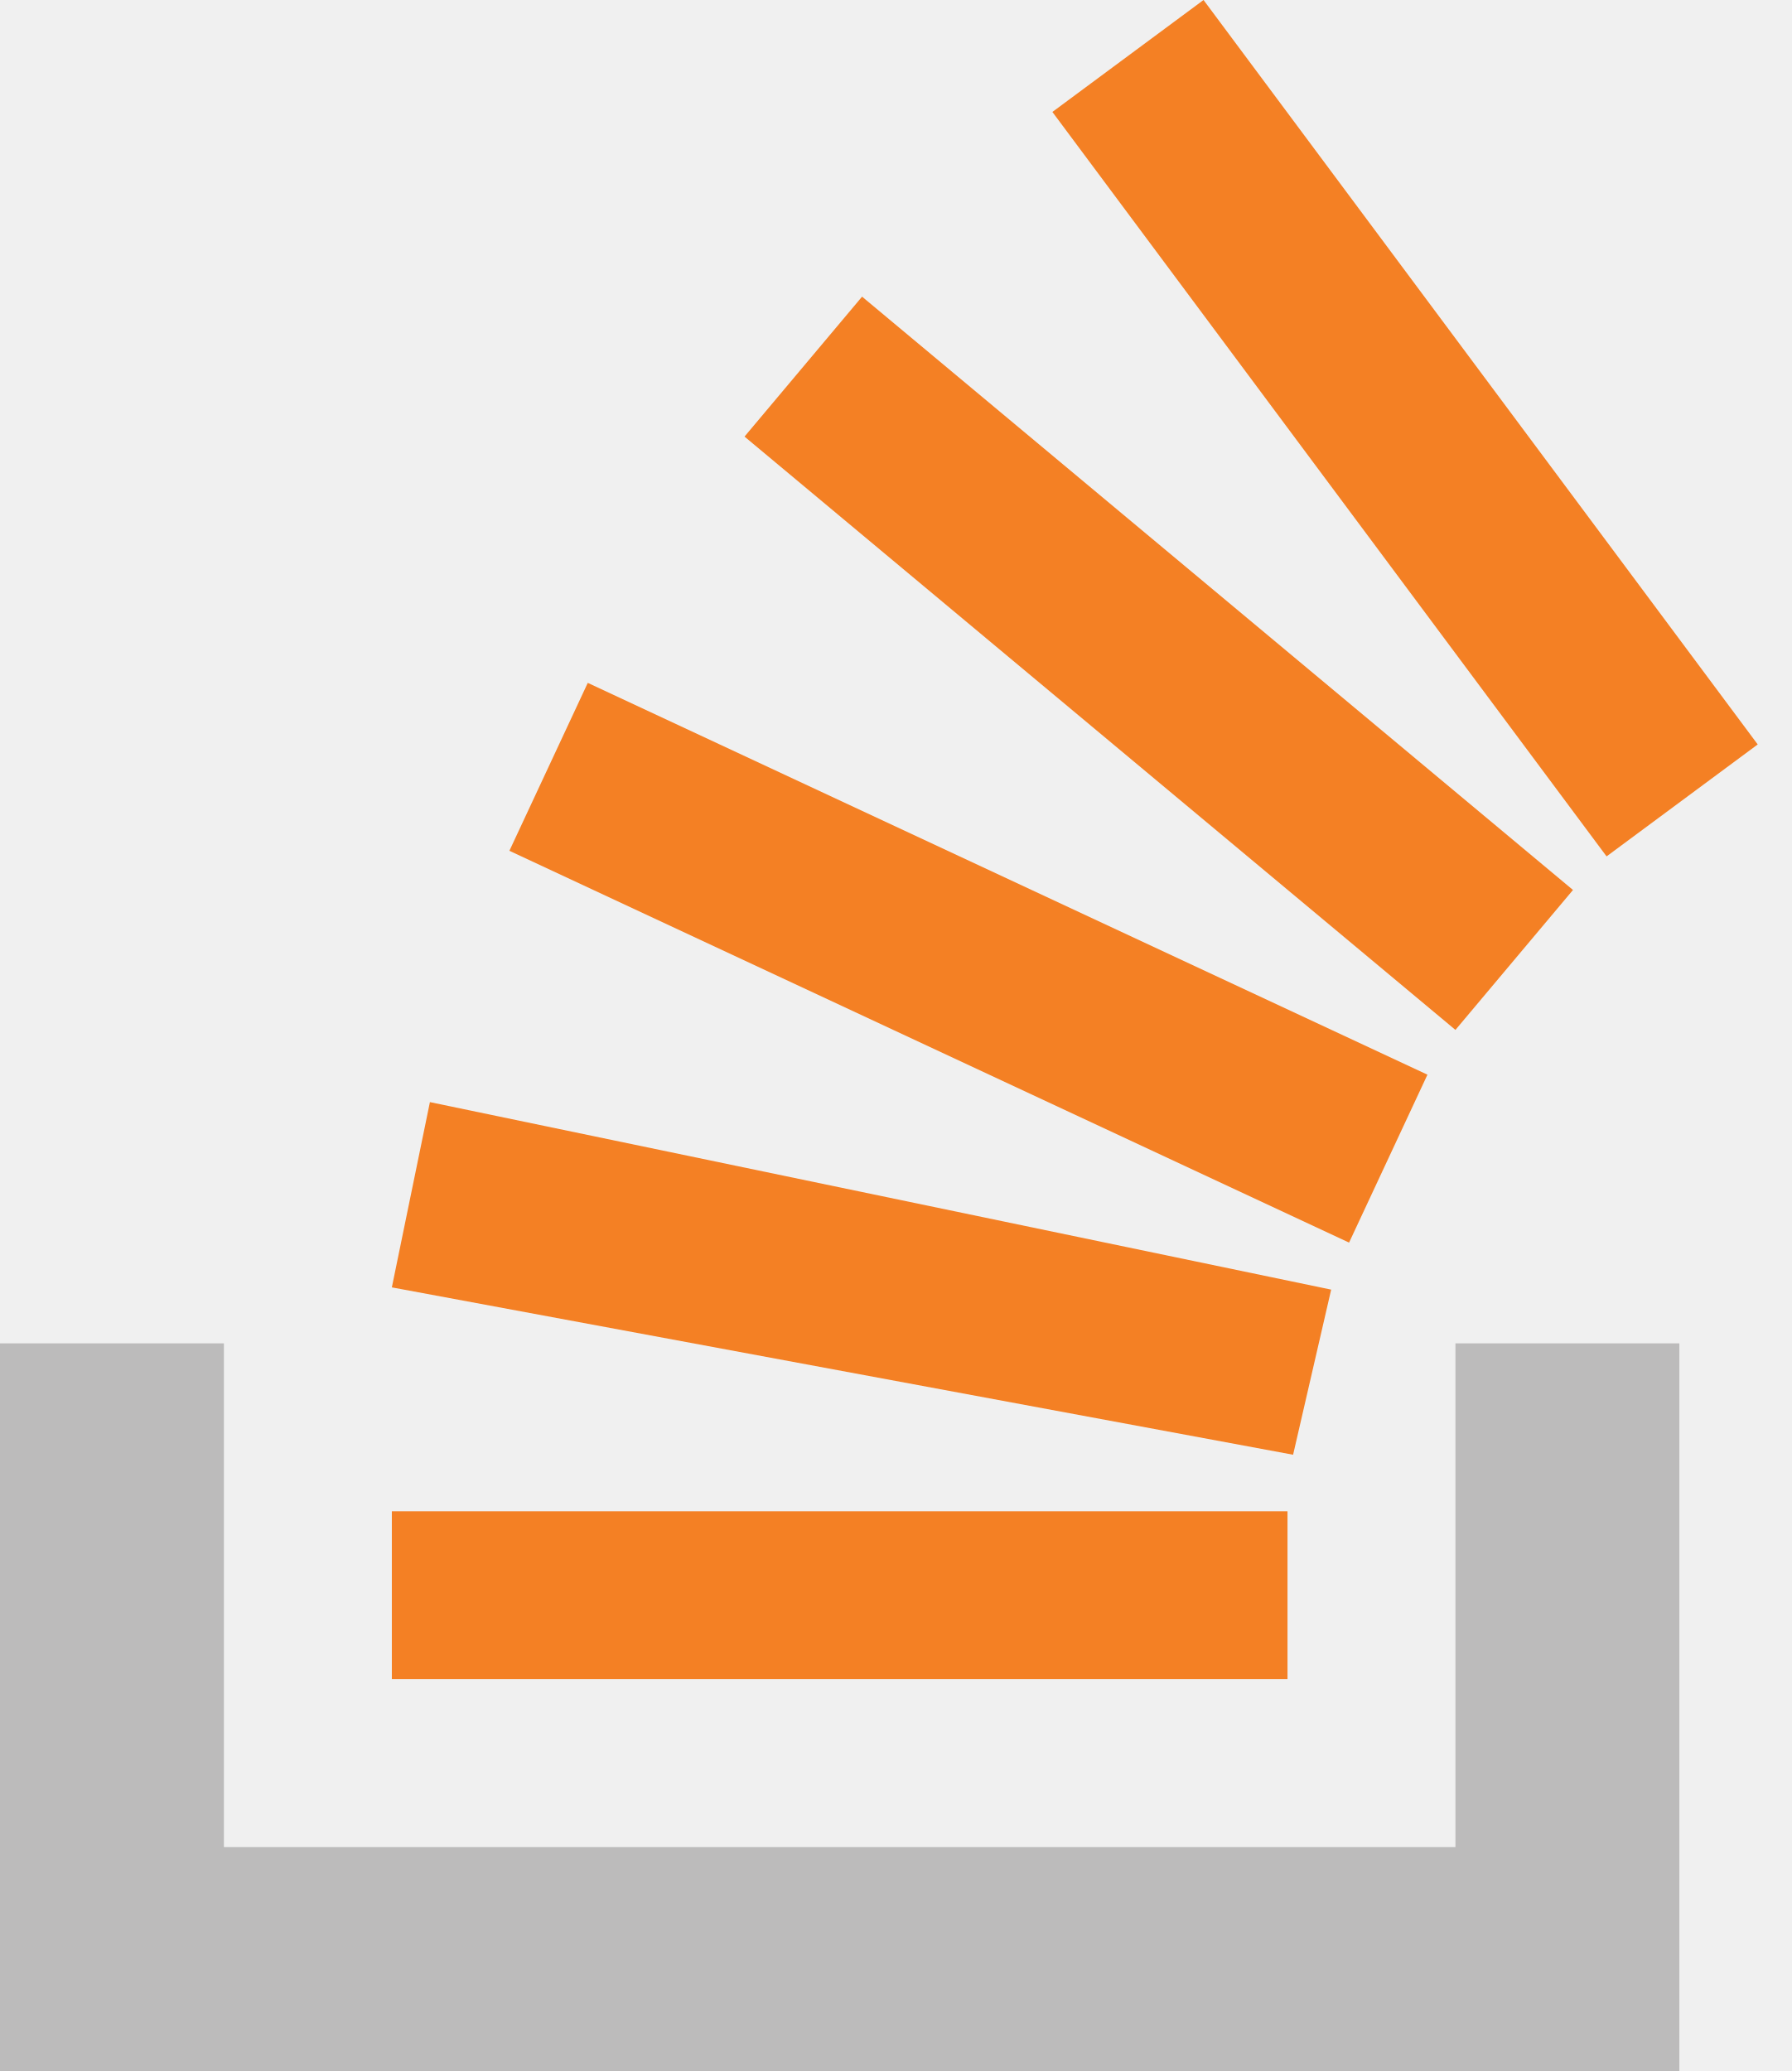
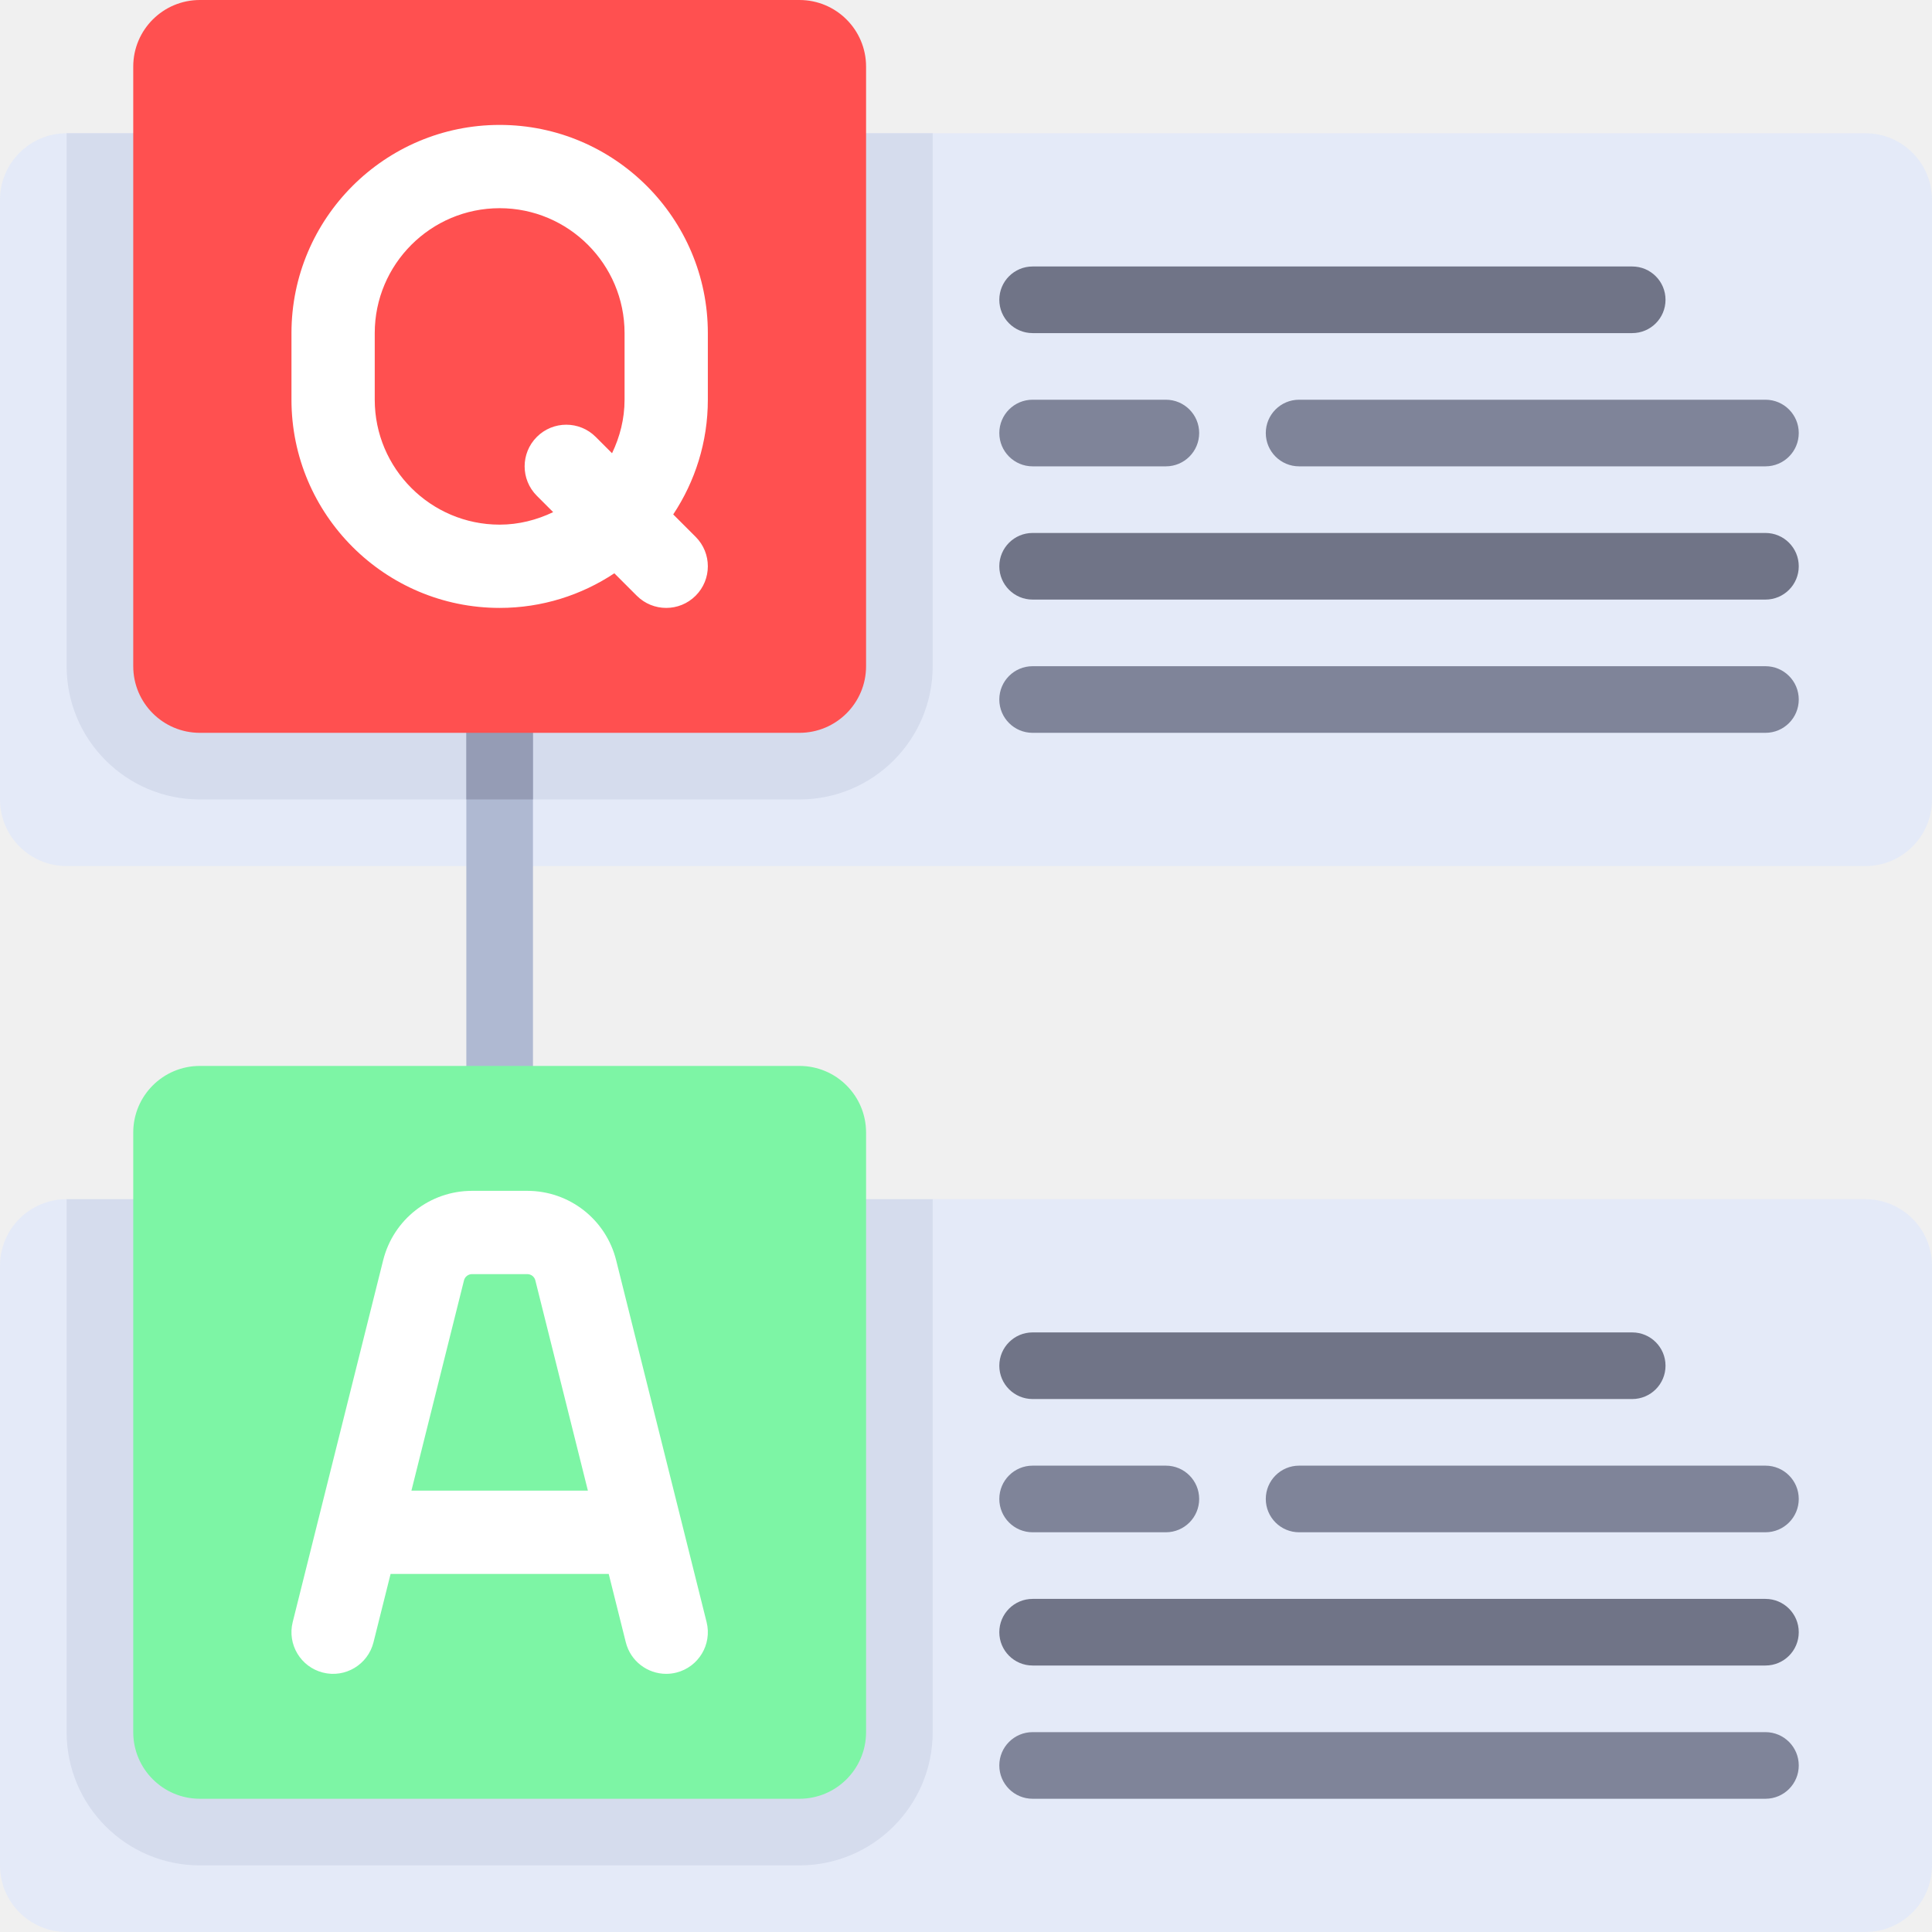
- <svg xmlns="http://www.w3.org/2000/svg" width="32" height="37" viewBox="0 0 32 37" fill="none">
-   <path d="M26 33V24H30V37H0V24H4V33H26Z" fill="#BCBBBB" />
-   <path d="M21.5 0L18.8 2L28.7 15.3L31.4 13.3L21.5 0ZM26 18.4L13.3 7.8L15.4 5.3L28.1 15.9L26 18.4ZM9.1 15.2L24.1 22.2L25.5 19.2L10.5 12.2L9.1 15.2ZM23.1 25.99L23.78 23.04L7.68 19.69L7 23L23.1 25.99V25.99ZM23 30H7V27H23V30Z" fill="#F48024" />
+ <svg xmlns="http://www.w3.org/2000/svg" version="1.1" id="Layer_1" x="0px" y="0px" viewBox="0 0 512 512" style="enable-background:new 0 0 512 512;" xml:space="preserve">
+   <path style="fill:#E4EAF8;" d="M494.345,512H17.655C7.904,512,0,504.096,0,494.345V335.448c0-9.751,7.904-17.655,17.655-17.655  h476.69c9.751,0,17.655,7.904,17.655,17.655v158.897C512,504.096,504.096,512,494.345,512z" />
+   <g>
+     <path style="fill:#707487;" d="M432.552,370.759H273.655c-4.879,0-8.828-3.953-8.828-8.828s3.948-8.828,8.828-8.828h158.897   c4.879,0,8.828,3.953,8.828,8.828S437.431,370.759,432.552,370.759z" />
+     <path style="fill:#707487;" d="M467.862,441.379H273.655c-4.879,0-8.828-3.953-8.828-8.828s3.948-8.828,8.828-8.828h194.207   c4.879,0,8.828,3.953,8.828,8.828S472.742,441.379,467.862,441.379z" />
+   </g>
+   <g>
+     <path style="fill:#7F8499;" d="M467.862,476.69H273.655c-4.879,0-8.828-3.948-8.828-8.828c0-4.879,3.948-8.828,8.828-8.828h194.207   c4.879,0,8.828,3.948,8.828,8.828C476.69,472.742,472.742,476.69,467.862,476.69z" />
+     <path style="fill:#7F8499;" d="M308.966,406.069h-35.31c-4.879,0-8.828-3.953-8.828-8.828c0-4.875,3.948-8.828,8.828-8.828h35.31   c4.879,0,8.828,3.953,8.828,8.828C317.793,402.116,313.845,406.069,308.966,406.069z" />
+     <path style="fill:#7F8499;" d="M467.862,406.069H344.276c-4.879,0-8.828-3.953-8.828-8.828c0-4.875,3.948-8.828,8.828-8.828   h123.586c4.879,0,8.828,3.953,8.828,8.828C476.69,402.116,472.742,406.069,467.862,406.069z" />
+   </g>
+   <path style="fill:#E4EAF8;" d="M494.345,229.517H17.655C7.904,229.517,0,221.613,0,211.862V52.966  C0,43.214,7.904,35.31,17.655,35.31h476.69c9.751,0,17.655,7.904,17.655,17.655v158.897  C512,221.613,504.096,229.517,494.345,229.517z" />
+   <g>
+     <path style="fill:#D5DCED;" d="M211.862,211.862H52.966c-19.501,0-35.31-15.809-35.31-35.31V35.31h229.517v141.241   C247.172,196.053,231.363,211.862,211.862,211.862z" />
+     <path style="fill:#D5DCED;" d="M211.862,494.345H52.966c-19.501,0-35.31-15.809-35.31-35.31V317.793h229.517v141.241   C247.172,478.536,231.363,494.345,211.862,494.345z" />
+   </g>
+   <g>
+     <path style="fill:#707487;" d="M432.552,88.276H273.655c-4.879,0-8.828-3.953-8.828-8.828c0-4.875,3.948-8.828,8.828-8.828h158.897   c4.879,0,8.828,3.953,8.828,8.828C441.379,84.323,437.431,88.276,432.552,88.276z" />
+     <path style="fill:#707487;" d="M467.862,158.897H273.655c-4.879,0-8.828-3.953-8.828-8.828c0-4.875,3.948-8.828,8.828-8.828   h194.207c4.879,0,8.828,3.953,8.828,8.828C476.69,154.944,472.742,158.897,467.862,158.897z" />
+   </g>
+   <g>
+     <path style="fill:#7F8499;" d="M467.862,194.207H273.655c-4.879,0-8.828-3.948-8.828-8.828c0-4.879,3.948-8.828,8.828-8.828   h194.207c4.879,0,8.828,3.948,8.828,8.828C476.69,190.259,472.742,194.207,467.862,194.207z" />
+     <path style="fill:#7F8499;" d="M308.966,123.586h-35.31c-4.879,0-8.828-3.953-8.828-8.828c0-4.875,3.948-8.828,8.828-8.828h35.31   c4.879,0,8.828,3.953,8.828,8.828C317.793,119.634,313.845,123.586,308.966,123.586z" />
+     <path style="fill:#7F8499;" d="M467.862,123.586H344.276c-4.879,0-8.828-3.953-8.828-8.828c0-4.875,3.948-8.828,8.828-8.828   h123.586c4.879,0,8.828,3.953,8.828,8.828C476.69,119.634,472.742,123.586,467.862,123.586z" />
+   </g>
+   <rect x="123.586" y="185.379" style="fill:#AFB9D2;" width="17.655" height="105.931" />
+   <rect x="123.586" y="185.379" style="fill:#959CB5;" width="17.655" height="26.483" />
+   <path style="fill:#FF5050;" d="M211.862,194.207H52.966c-9.751,0-17.655-7.904-17.655-17.655V17.655C35.31,7.904,43.214,0,52.966,0  h158.897c9.751,0,17.655,7.904,17.655,17.655v158.897C229.517,186.303,221.613,194.207,211.862,194.207z" />
+   <path style="fill:#FFFFFF;" d="M187.586,88.276c0-30.422-24.75-55.172-55.172-55.172s-55.172,24.75-55.172,55.172v17.655  c0,30.422,24.75,55.172,55.172,55.172c11.229,0,21.672-3.39,30.396-9.173l5.941,5.941c2.155,2.155,4.974,3.233,7.801,3.233  c2.827,0,5.646-1.078,7.801-3.233c4.31-4.31,4.31-11.293,0-15.604l-5.941-5.941c5.784-8.724,9.174-19.167,9.174-30.396V88.276z   M157.87,115.785c-4.31-4.31-11.293-4.31-15.604,0s-4.31,11.293,0,15.604l4.329,4.329c-4.316,2.065-9.087,3.317-14.182,3.317  c-18.25,0-33.103-14.849-33.103-33.103V88.276c0-18.254,14.854-33.103,33.103-33.103s33.103,14.849,33.103,33.103v17.655  c0,5.095-1.252,9.867-3.317,14.183L157.87,115.785z" />
+   <path style="fill:#7DF5A5;" d="M211.862,476.69H52.966c-9.751,0-17.655-7.904-17.655-17.655V300.138  c0-9.751,7.904-17.655,17.655-17.655h158.897c9.751,0,17.655,7.904,17.655,17.655v158.897  C229.517,468.786,221.613,476.69,211.862,476.69z" />
+   <path style="fill:#FFFFFF;" d="M187.258,429.879l-23.975-95.914c-2.714-10.818-12.396-18.379-23.551-18.379h-14.638  c-11.155,0-20.836,7.561-23.552,18.388l-23.975,95.905c-1.474,5.906,2.121,11.896,8.034,13.379  c5.888,1.483,11.896-2.112,13.379-8.034l4.532-18.121h57.802l4.53,18.121c1.259,5.017,5.75,8.362,10.698,8.362  c0.888,0,1.784-0.104,2.681-0.328C185.138,441.775,188.733,435.785,187.258,429.879z M109.031,395.034l13.927-55.706  c0.242-0.983,1.121-1.673,2.138-1.673h14.638c1.017,0,1.897,0.69,2.138,1.664l13.926,55.715H109.031z" />
+   <g>
+ </g>
+   <g>
+ </g>
+   <g>
+ </g>
+   <g>
+ </g>
+   <g>
+ </g>
+   <g>
+ </g>
+   <g>
+ </g>
+   <g>
+ </g>
+   <g>
+ </g>
+   <g>
+ </g>
+   <g>
+ </g>
+   <g>
+ </g>
+   <g>
+ </g>
+   <g>
+ </g>
+   <g>
+ </g>
</svg>
